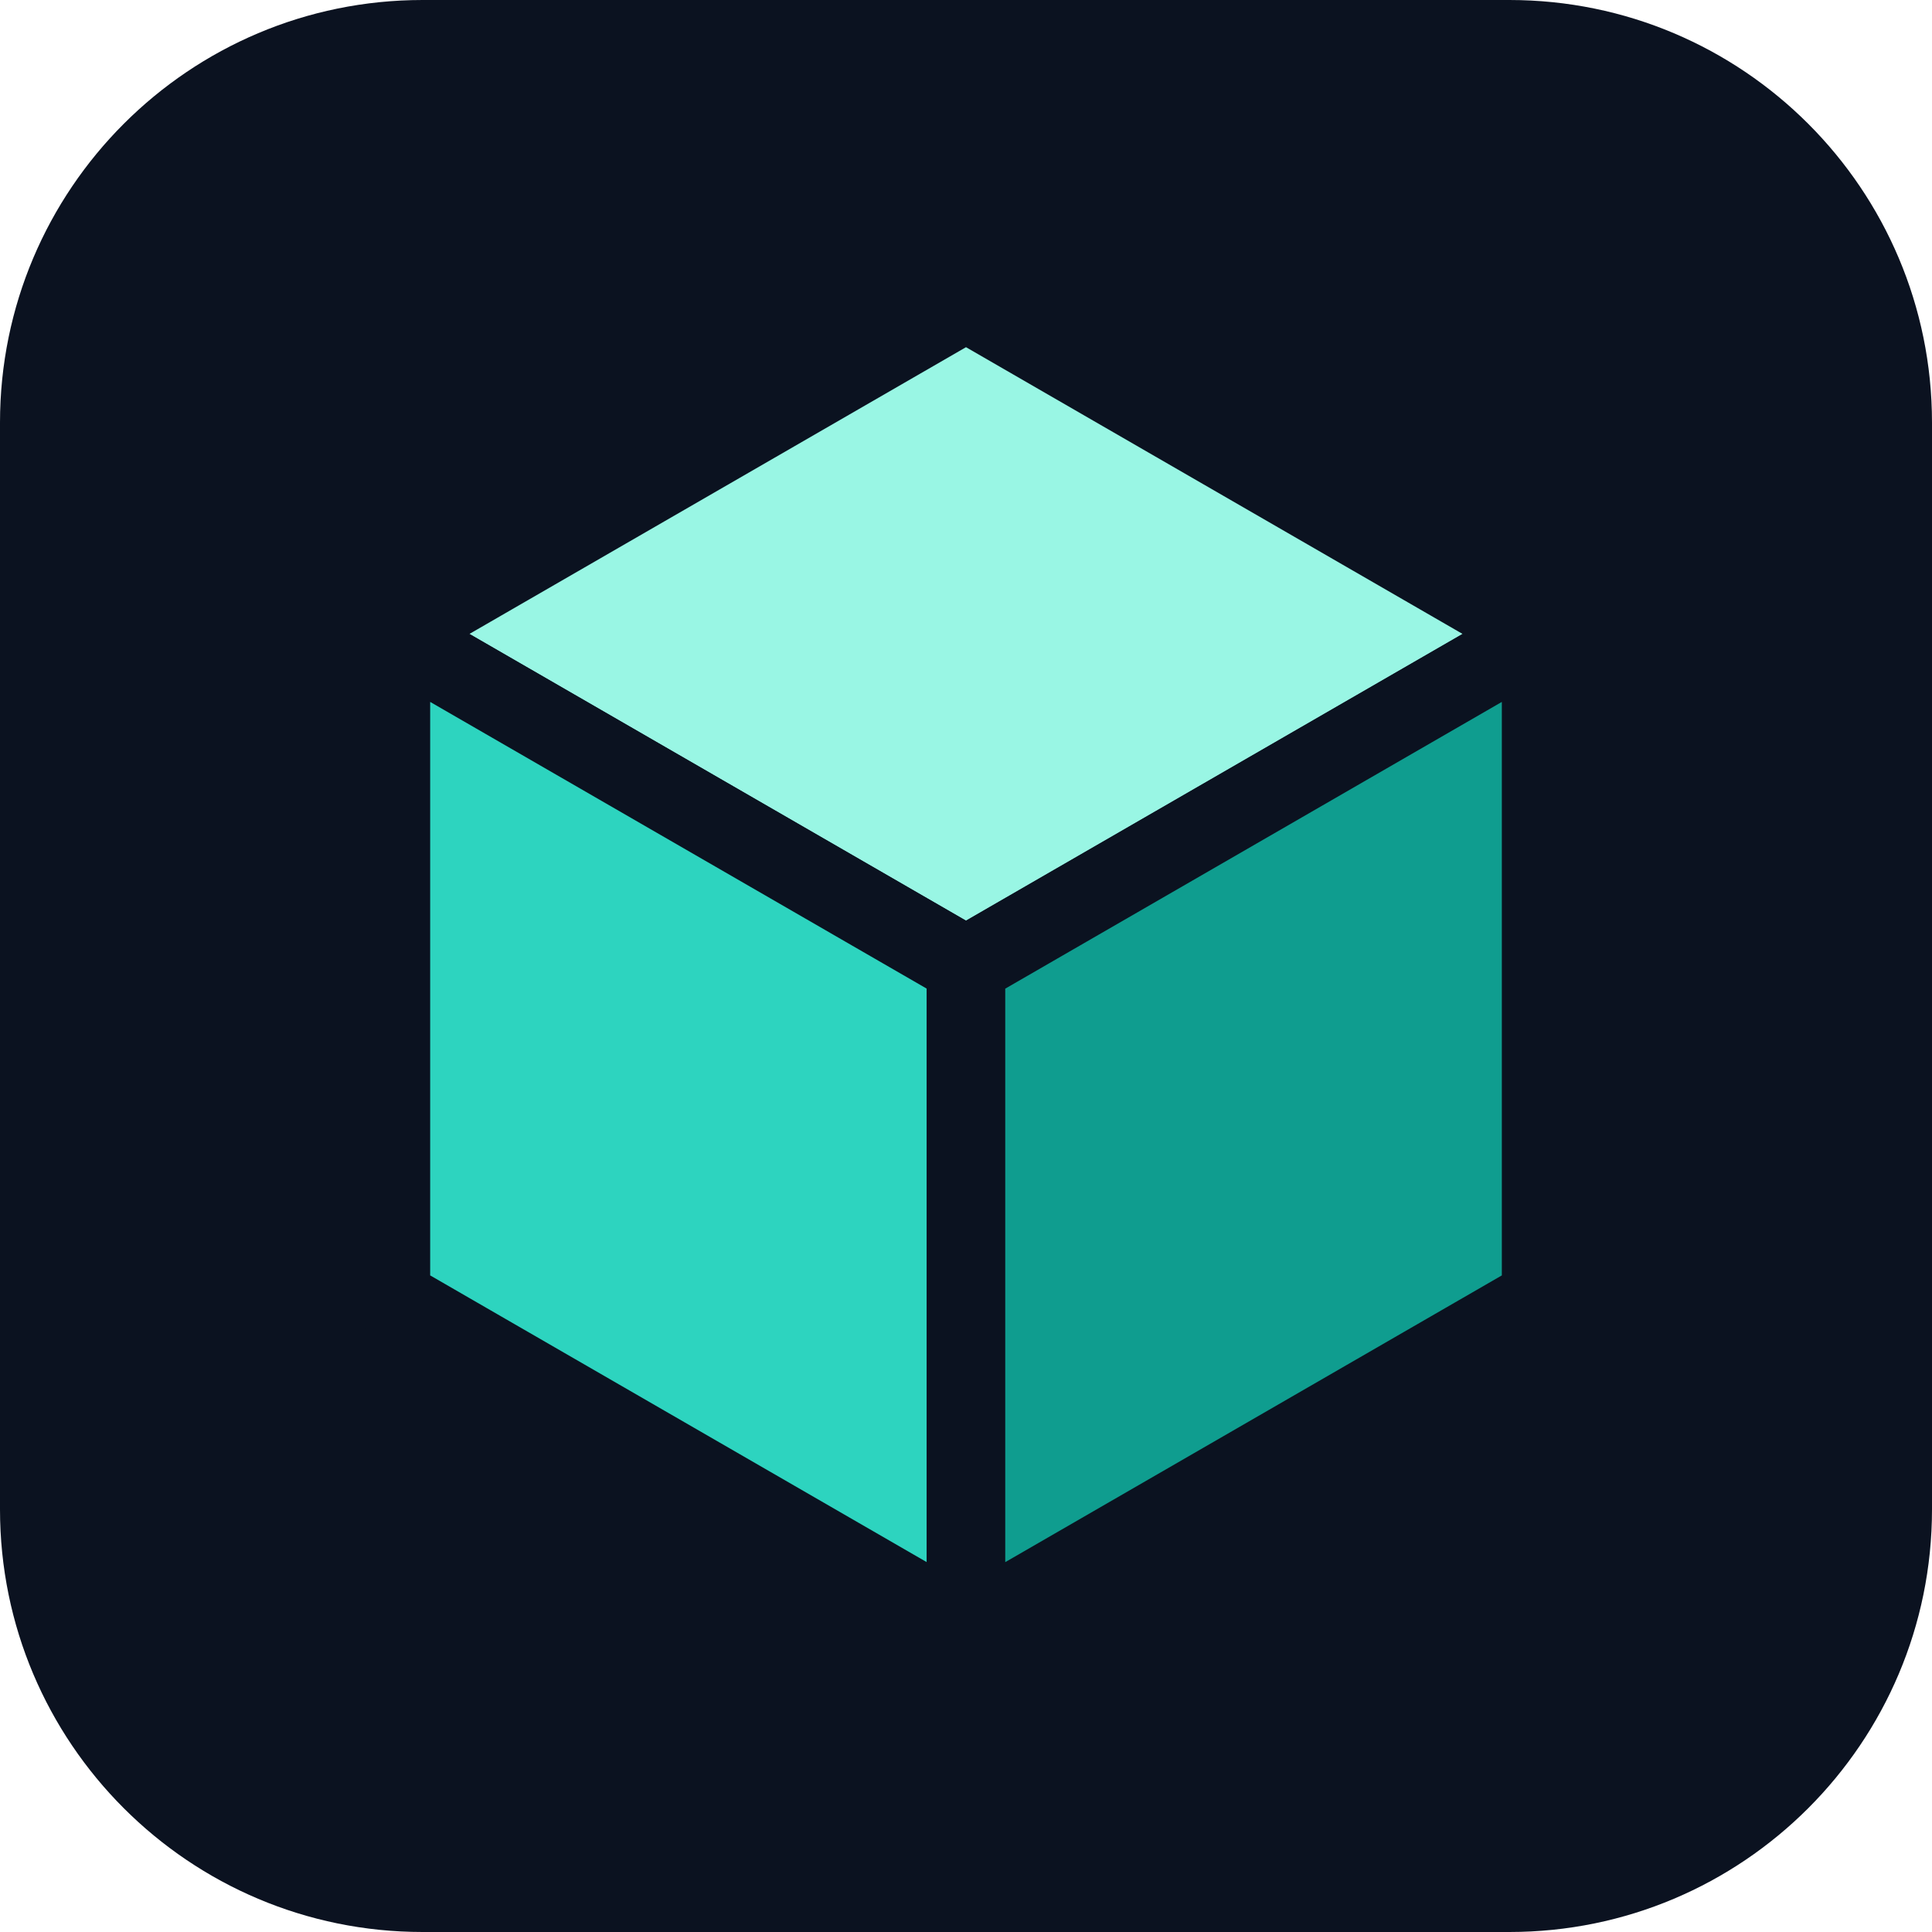
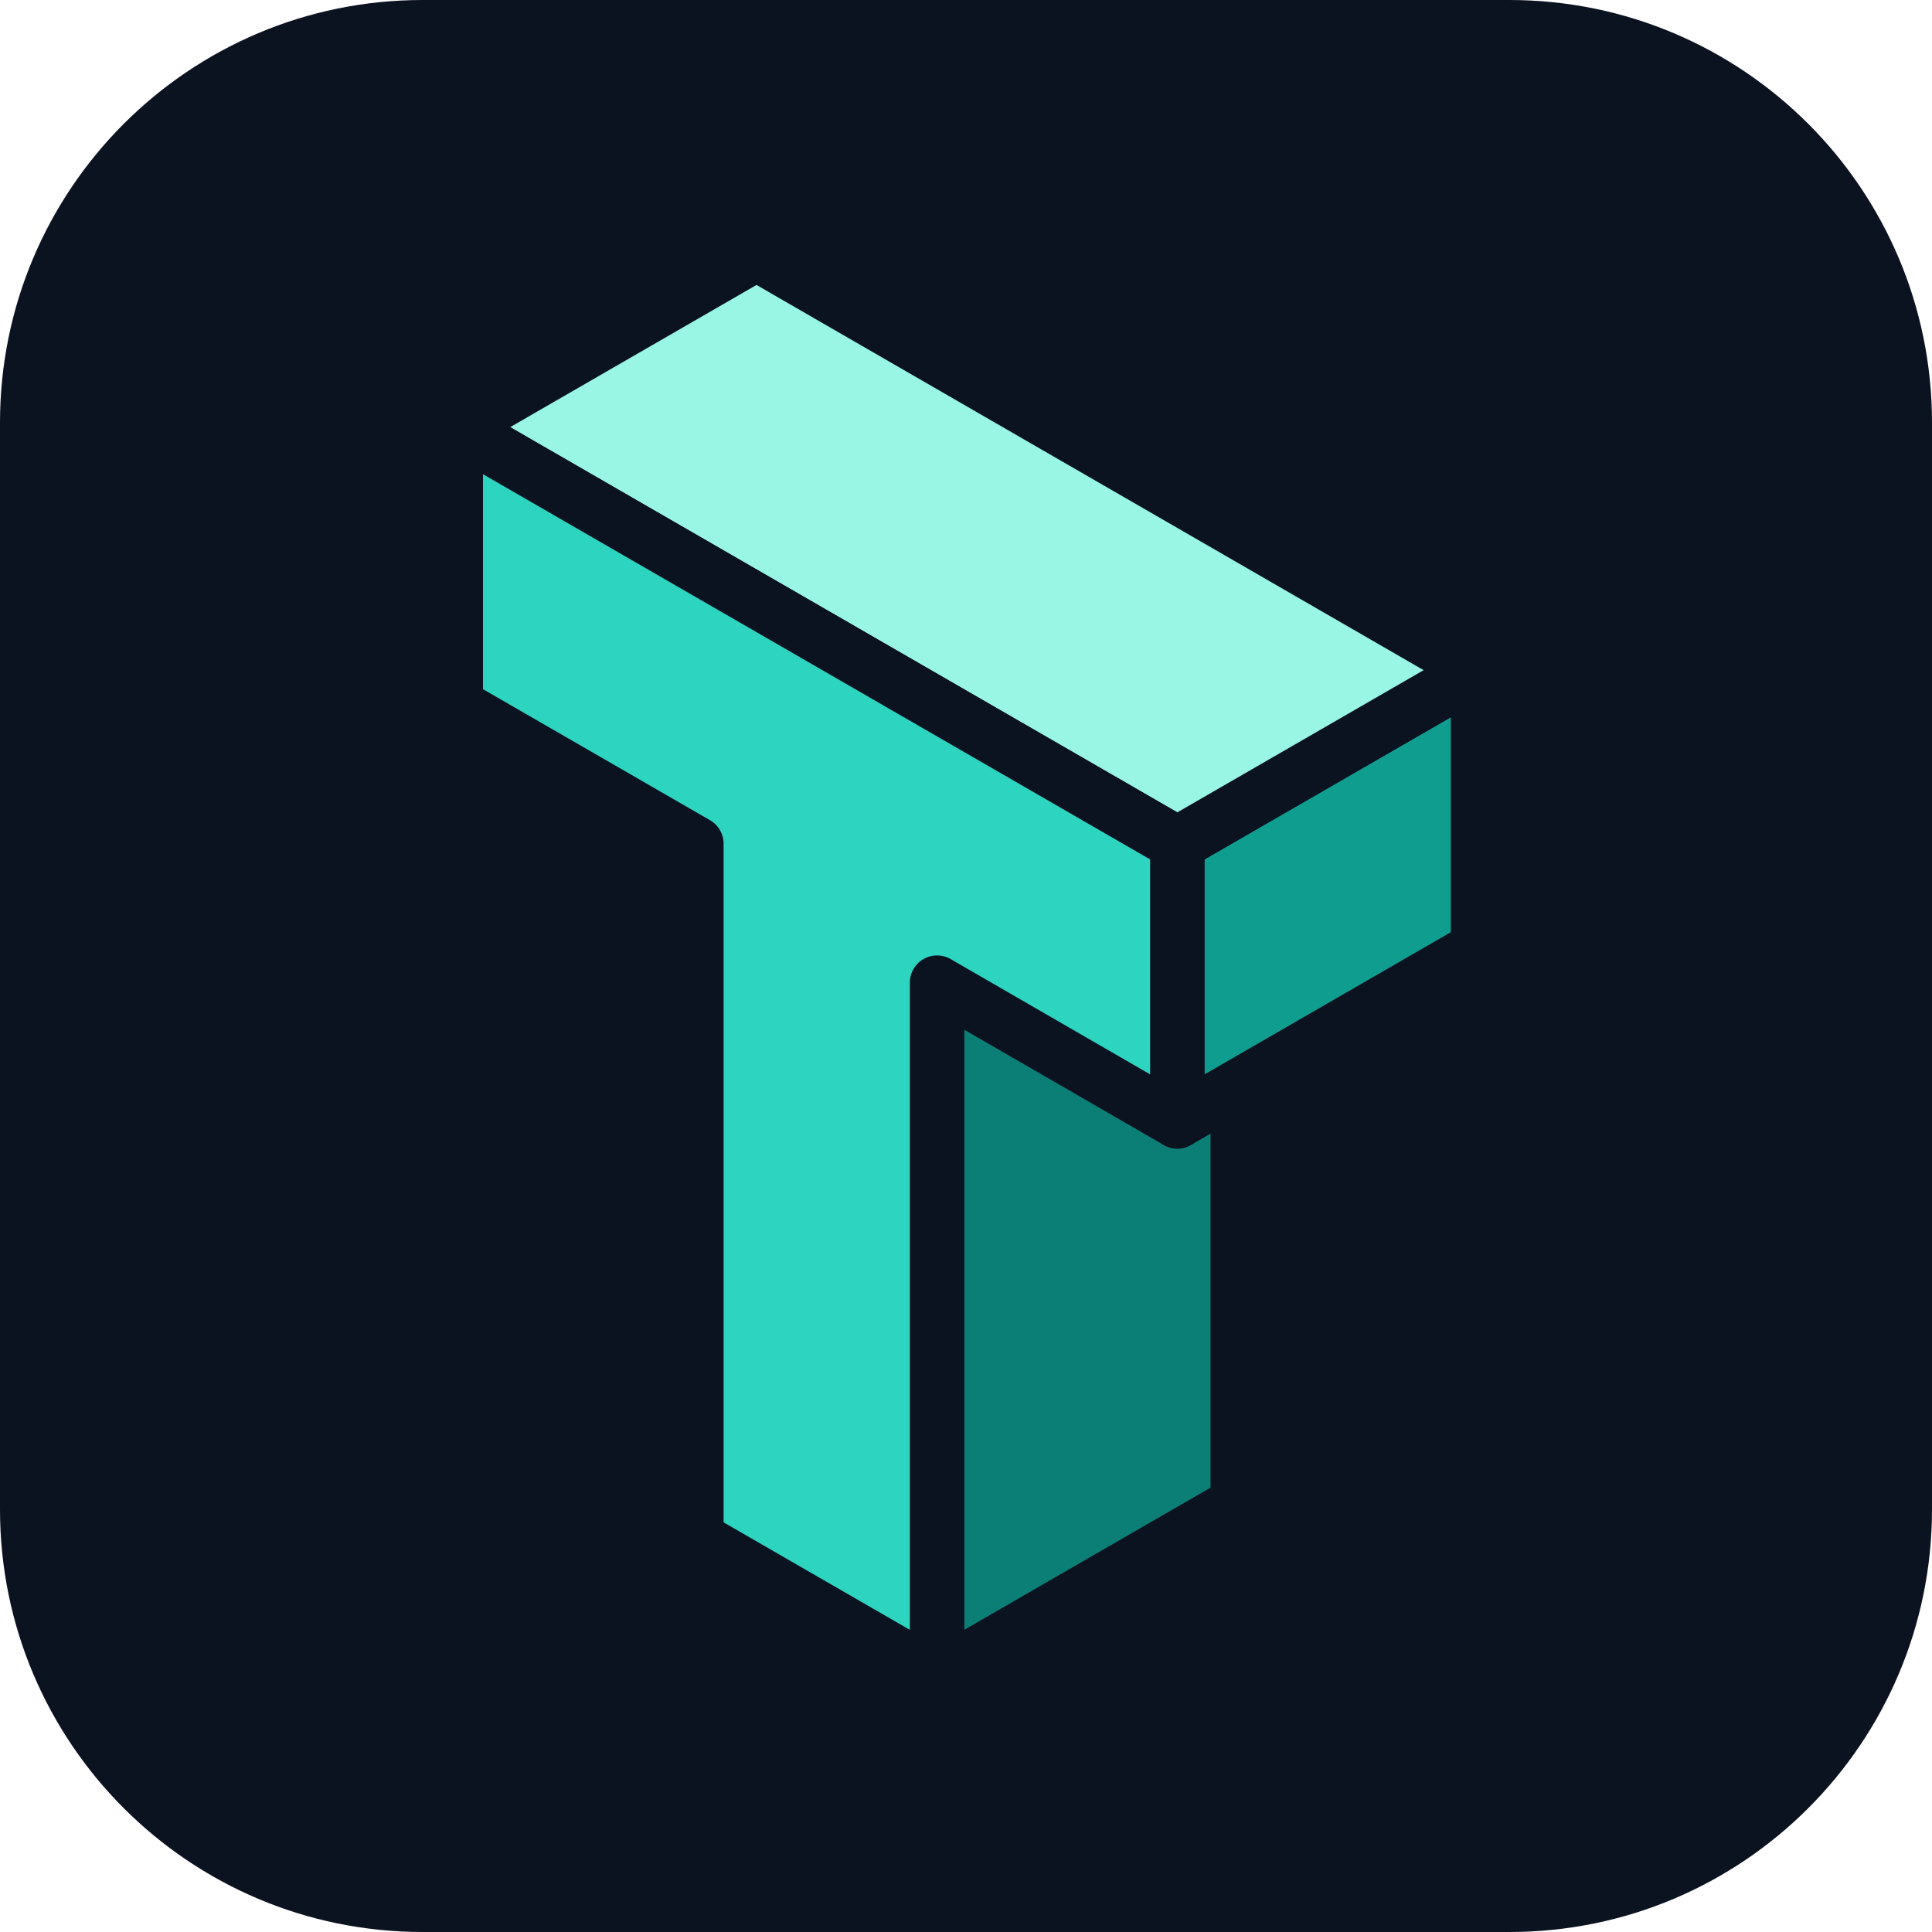
<svg xmlns="http://www.w3.org/2000/svg" viewBox="0 0 64 64" width="64" height="64">
  <rect width="64" height="64" rx="14" fill="#0B1220" />
-   <g stroke="#0B1220" stroke-width="2.6" stroke-linejoin="round">
-     <path d="M32 10 L51.05 21 L32 32 L12.95 21 Z" fill="#99F6E4" />
-     <path d="M12.95 21 L32 32 L32 54 L12.95 43 Z" fill="#2DD4BF" />
-     <path d="M51.05 21 L51.05 43 L32 54 L32 32 Z" fill="#0F9D8F" />
+   <g stroke="#0B1220" stroke-width="1.8" stroke-linejoin="round">
+     <path d="M31.04 32.55 L31.04 55.55 L41 49.8 L41 26.8 Z" fill="#0B7F75" />
+     <path d="M39 27.95 L39 37.15 L48.96 31.4 L48.96 22.2 Z" fill="#0F9D8F" />
+     <path d="M15.1 14.15 L39 27.95 L48.96 22.2 L25.06 8.4 Z" fill="#99F6E4" />
+     <path d="M15.1 14.15 L39 27.95 L39 37.15 L31.04 32.55 L31.04 55.55 L23.07 50.95 L23.07 27.95 L15.1 23.35 Z" fill="#2DD4BF" />
  </g>
</svg>
